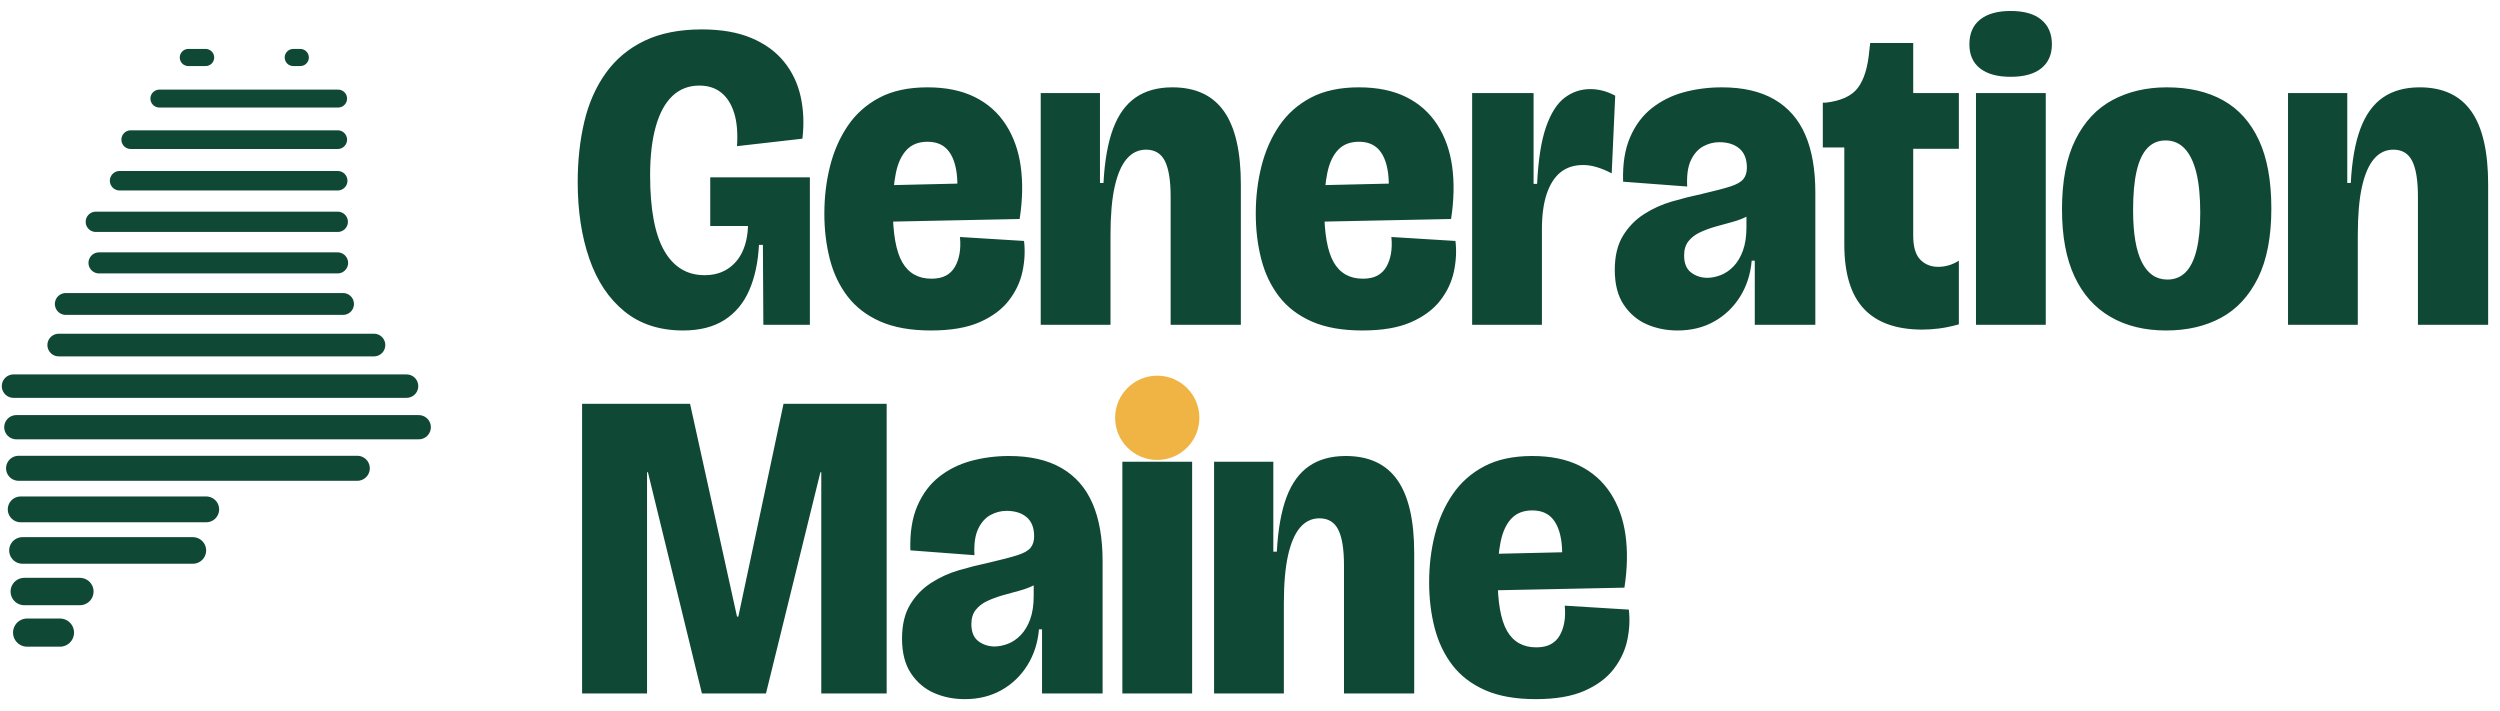
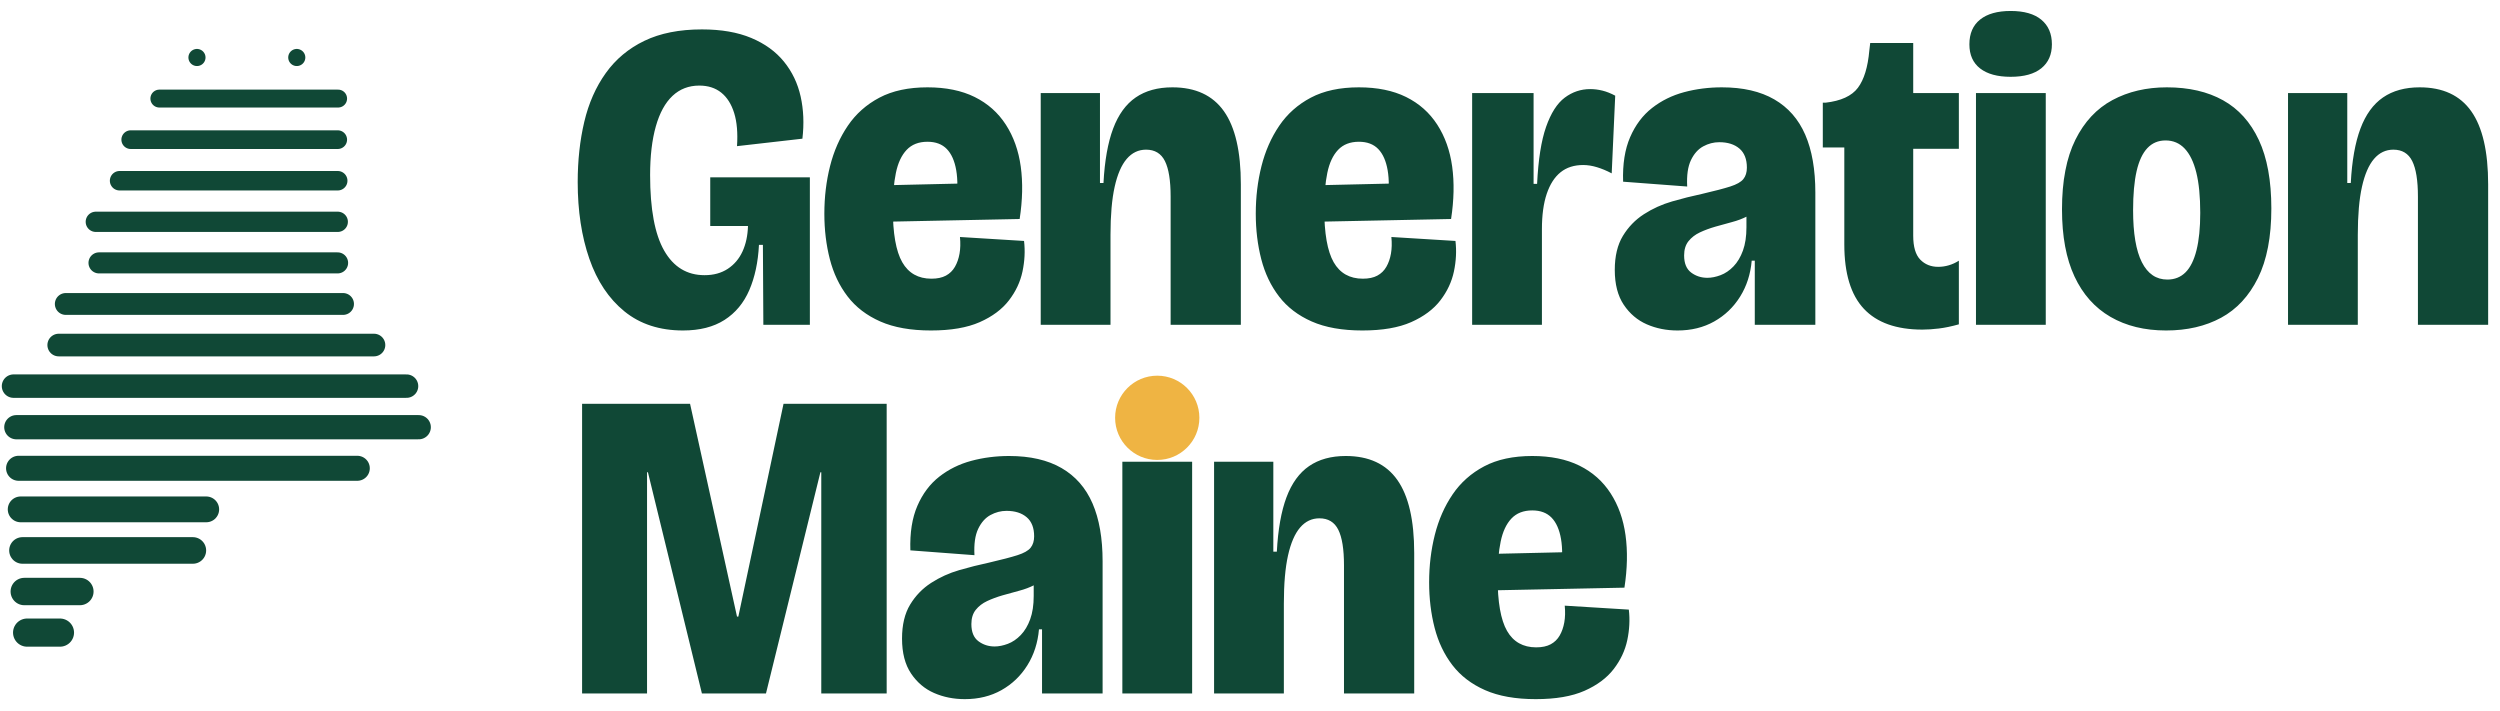
<svg xmlns="http://www.w3.org/2000/svg" viewBox="0 0 569.63 162" width="569.63" height="162" role="img" aria-label="Generation Maine">
-   <path d="M42.91 13.1 L46.85 13.1" stroke="#104836" stroke-width="3.9" stroke-linecap="round" fill="none" />
-   <path d="M66.82 13.1 L68.42 13.1" stroke="#104836" stroke-width="3.9" stroke-linecap="round" fill="none" />
+   <path d="M44.88 13.1 L44.88 13.1" stroke="#104836" stroke-width="3.9" stroke-linecap="round" fill="none" />
+   <path d="M67.62 13.1 L67.62 13.1" stroke="#104836" stroke-width="3.9" stroke-linecap="round" fill="none" />
  <path d="M36.31 22.46 L77.04 22.46" stroke="#104836" stroke-width="4.08" stroke-linecap="round" fill="none" />
  <path d="M29.79 31.82 L76.95 31.82" stroke="#104836" stroke-width="4.26" stroke-linecap="round" fill="none" />
  <path d="M27.25 41.18 L76.95 41.18" stroke="#104836" stroke-width="4.44" stroke-linecap="round" fill="none" />
  <path d="M21.83 50.54 L76.96 50.54" stroke="#104836" stroke-width="4.62" stroke-linecap="round" fill="none" />
  <path d="M22.56 59.9 L76.92 59.9" stroke="#104836" stroke-width="4.8" stroke-linecap="round" fill="none" />
  <path d="M14.99 69.26 L78.16 69.26" stroke="#104836" stroke-width="4.98" stroke-linecap="round" fill="none" />
  <path d="M13.38 78.62 L85.21 78.62" stroke="#104836" stroke-width="5.16" stroke-linecap="round" fill="none" />
  <path d="M3.08 87.98 L92.63 87.98" stroke="#104836" stroke-width="5.34" stroke-linecap="round" fill="none" />
  <path d="M3.72 97.34 L95.41 97.34" stroke="#104836" stroke-width="5.52" stroke-linecap="round" fill="none" />
  <path d="M4.23 106.7 L81.41 106.7" stroke="#104836" stroke-width="5.7" stroke-linecap="round" fill="none" />
  <path d="M4.71 116.06 L46.99 116.06" stroke="#104836" stroke-width="5.88" stroke-linecap="round" fill="none" />
  <path d="M5.12 125.42 L43.94 125.42" stroke="#104836" stroke-width="6.06" stroke-linecap="round" fill="none" />
  <path d="M5.53 134.78 L18.2 134.78" stroke="#104836" stroke-width="6.24" stroke-linecap="round" fill="none" />
  <path d="M6.18 144.14 L13.66 144.14" stroke="#104836" stroke-width="6.42" stroke-linecap="round" fill="none" />
  <g transform="translate(129.23 0)">
    <path fill="#104836" d="M26.4 75.3Q18.4 75.3 13.05 70.95Q7.7 66.6 5.05 58.95Q2.4 51.3 2.4 41.5Q2.4 34.1 3.9 27.75Q5.4 21.4 8.8 16.65Q12.2 11.9 17.6 9.3Q23 6.7 30.7 6.7Q37.3 6.7 41.95 8.65Q46.6 10.6 49.4 14.05Q52.2 17.5 53.2 22Q54.2 26.5 53.6 31.6L38.7 33.3Q39 28.8 38.05 25.75Q37.1 22.7 35.1 21.1Q33.1 19.5 30.1 19.5Q26.5 19.5 24 21.85Q21.5 24.2 20.2 28.8Q18.9 33.4 18.9 39.9Q18.9 45.7 19.7 50Q20.5 54.3 22.1 57.1Q23.7 59.9 26 61.3Q28.3 62.7 31.3 62.7Q34.4 62.7 36.6 61.25Q38.8 59.8 39.95 57.3Q41.1 54.8 41.2 51.5H32.6V40.4H55.3V52.4V74H44.7L44.6 55.8H43.7Q43.4 61.7 41.5 66.1Q39.6 70.5 35.85 72.9Q32.1 75.3 26.4 75.3ZM82.9 75.3Q76 75.3 71.35 73.25Q66.7 71.2 63.9 67.55Q61.1 63.9 59.85 59.05Q58.6 54.2 58.6 48.7Q58.6 43 59.9 37.85Q61.2 32.7 63.95 28.65Q66.7 24.6 71.15 22.25Q75.6 19.9 82.1 19.9Q88.4 19.9 92.85 22.1Q97.3 24.3 99.95 28.4Q102.6 32.5 103.35 37.95Q104.1 43.4 103.1 49.9L68.8 50.6V42.3L90.5 41.8L88.6 46.9Q89.2 42 88.65 38.8Q88.1 35.6 86.5 33.95Q84.9 32.3 82.1 32.3Q79.1 32.3 77.35 34.15Q75.6 36 74.9 39.4Q74.2 42.8 74.2 47.5Q74.2 56 76.35 59.75Q78.5 63.5 83 63.5Q85 63.5 86.3 62.8Q87.6 62.1 88.35 60.8Q89.1 59.5 89.4 57.8Q89.7 56.1 89.5 54L104.1 54.9Q104.5 58.3 103.75 61.85Q103 65.4 100.65 68.45Q98.3 71.5 94 73.4Q89.7 75.3 82.9 75.3ZM107.9 74V43.3V21.2H121.4V41.7H122.2Q122.6 34.1 124.4 29.3Q126.2 24.5 129.55 22.2Q132.9 19.9 137.9 19.9Q145.8 19.9 149.65 25.35Q153.5 30.8 153.5 42V74H137.5V44.8Q137.5 39.3 136.2 36.7Q134.9 34.1 131.9 34.1Q129.3 34.1 127.5 36.2Q125.7 38.3 124.75 42.55Q123.8 46.8 123.8 53.5V74ZM181.2 75.3Q174.3 75.3 169.65 73.25Q165 71.2 162.2 67.55Q159.4 63.9 158.15 59.05Q156.9 54.2 156.9 48.7Q156.9 43 158.2 37.85Q159.5 32.7 162.25 28.65Q165 24.6 169.45 22.25Q173.9 19.9 180.4 19.9Q186.7 19.9 191.15 22.1Q195.6 24.3 198.25 28.4Q200.9 32.5 201.65 37.95Q202.4 43.4 201.4 49.9L167.1 50.6V42.3L188.8 41.8L186.9 46.9Q187.5 42 186.95 38.8Q186.4 35.6 184.8 33.95Q183.2 32.3 180.4 32.3Q177.4 32.3 175.65 34.15Q173.9 36 173.2 39.4Q172.5 42.8 172.5 47.5Q172.5 56 174.65 59.75Q176.8 63.5 181.3 63.5Q183.3 63.5 184.6 62.8Q185.9 62.1 186.65 60.8Q187.4 59.5 187.7 57.8Q188 56.1 187.8 54L202.4 54.9Q202.8 58.3 202.05 61.85Q201.3 65.4 198.95 68.45Q196.6 71.5 192.3 73.4Q188 75.3 181.2 75.3ZM206.2 74V45V21.2H220.2V41.9H221Q221.4 33.6 223.05 28.9Q224.7 24.2 227.3 22.25Q229.9 20.3 233.1 20.3Q234.5 20.3 235.9 20.65Q237.3 21 238.8 21.8L238 39.5Q236.3 38.6 234.65 38.1Q233 37.6 231.5 37.6Q228.4 37.6 226.35 39.25Q224.3 40.9 223.2 44.15Q222.1 47.4 222.1 52.2V74ZM253 75.3Q249.2 75.3 246 73.9Q242.8 72.5 240.75 69.45Q238.7 66.4 238.7 61.5Q238.7 56.8 240.55 53.75Q242.4 50.7 245.35 48.8Q248.3 46.9 251.75 45.9Q255.2 44.9 258.5 44.2Q262.8 43.2 265 42.5Q267.2 41.8 268 40.8Q268.8 39.8 268.8 38.2Q268.8 35.3 267.1 33.85Q265.4 32.4 262.5 32.4Q260.6 32.4 258.85 33.35Q257.1 34.3 256.05 36.5Q255 38.7 255.2 42.5L240.6 41.4Q240.4 35.4 242.2 31.25Q244 27.1 247.2 24.6Q250.4 22.1 254.5 21Q258.6 19.9 263.1 19.9Q270.3 19.9 275.05 22.65Q279.8 25.4 282.1 30.7Q284.4 36 284.4 43.9V54.3Q284.4 57.6 284.4 60.9Q284.4 64.2 284.4 67.45Q284.4 70.7 284.4 74H270.6Q270.6 70.5 270.6 66.9Q270.6 63.3 270.6 59.4H269.9Q269.5 64 267.25 67.6Q265 71.2 261.35 73.25Q257.7 75.3 253 75.3ZM259.8 63.3Q261.2 63.3 262.8 62.7Q264.4 62.1 265.75 60.7Q267.1 59.3 267.9 57.1Q268.7 54.9 268.7 51.8V47.9L271.2 47.2Q270.4 48.5 268.85 49.3Q267.3 50.1 265.4 50.6Q263.5 51.1 261.6 51.65Q259.7 52.2 258.1 52.95Q256.5 53.7 255.5 54.95Q254.5 56.2 254.5 58.2Q254.5 60.9 256.1 62.1Q257.7 63.3 259.8 63.3ZM308.8 75.1Q299.9 75.1 295.45 70.35Q291 65.6 291 55.7V33.6H286.1V23.4H286.7Q292 22.8 294.1 20Q296.2 17.2 296.7 11.5L296.9 9.8H306.7V21.2H317.1V33.9H306.7V53.7Q306.7 57.5 308.3 59.15Q309.9 60.8 312.4 60.8Q313.6 60.8 314.8 60.45Q316 60.1 317.1 59.4V73.9Q314.6 74.6 312.55 74.85Q310.5 75.1 308.8 75.1ZM321 74V21.2H336.9V74ZM328.9 17.5Q324.4 17.5 321.95 15.6Q319.5 13.7 319.5 10.1Q319.5 6.4 321.95 4.45Q324.4 2.5 328.9 2.5Q333.5 2.5 335.9 4.5Q338.3 6.5 338.3 10.1Q338.3 13.6 335.9 15.55Q333.5 17.5 328.9 17.5ZM364.3 75.3Q357 75.3 351.65 72.2Q346.3 69.1 343.45 63Q340.6 56.9 340.6 47.7Q340.6 38 343.65 31.85Q346.7 25.7 352.1 22.8Q357.5 19.9 364.5 19.9Q372 19.9 377.3 22.85Q382.6 25.8 385.45 31.9Q388.3 38 388.3 47.5Q388.3 57.2 385.25 63.35Q382.2 69.5 376.85 72.4Q371.5 75.3 364.3 75.3ZM364.6 63.7Q367.1 63.7 368.75 62.05Q370.4 60.4 371.25 57Q372.1 53.6 372.1 48.5Q372.1 42.9 371.2 39.3Q370.3 35.7 368.55 33.85Q366.8 32 364.2 32Q361.7 32 360.05 33.75Q358.4 35.5 357.6 39Q356.8 42.5 356.8 47.9Q356.8 55.8 358.8 59.75Q360.8 63.7 364.6 63.7ZM392.1 74V43.3V21.2H405.6V41.7H406.4Q406.8 34.1 408.6 29.3Q410.4 24.5 413.75 22.2Q417.1 19.9 422.1 19.9Q430 19.9 433.85 25.35Q437.7 30.8 437.7 42V74H421.7V44.8Q421.7 39.3 420.4 36.7Q419.1 34.1 416.1 34.1Q413.5 34.1 411.7 36.2Q409.9 38.3 408.95 42.55Q408 46.8 408 53.5V74Z" />
    <path fill="#104836" d="M3.4 158V92H28L38.7 140.5H39L49.3 92H72.8V158H57.9V107.6H57.7L45.3 158H30.7L18.4 107.6H18.2V158ZM90.6 159.3Q86.8 159.3 83.6 157.9Q80.4 156.5 78.35 153.45Q76.3 150.4 76.3 145.5Q76.3 140.8 78.15 137.75Q80 134.7 82.95 132.8Q85.9 130.9 89.35 129.9Q92.8 128.9 96.1 128.2Q100.4 127.2 102.6 126.5Q104.8 125.8 105.6 124.8Q106.4 123.8 106.4 122.2Q106.4 119.3 104.7 117.85Q103 116.4 100.1 116.4Q98.2 116.4 96.45 117.35Q94.7 118.3 93.65 120.5Q92.6 122.7 92.8 126.5L78.2 125.4Q78 119.4 79.8 115.25Q81.6 111.1 84.8 108.6Q88 106.1 92.1 105Q96.2 103.9 100.7 103.9Q107.9 103.9 112.65 106.65Q117.4 109.4 119.7 114.7Q122 120 122 127.9V138.3Q122 141.6 122 144.9Q122 148.2 122 151.45Q122 154.7 122 158H108.2Q108.2 154.5 108.2 150.9Q108.2 147.3 108.2 143.4H107.5Q107.1 148 104.85 151.6Q102.6 155.2 98.95 157.25Q95.3 159.3 90.6 159.3ZM97.4 147.3Q98.8 147.3 100.4 146.7Q102 146.1 103.35 144.7Q104.7 143.3 105.5 141.1Q106.3 138.9 106.3 135.8V131.9L108.8 131.2Q108 132.5 106.45 133.3Q104.9 134.1 103 134.6Q101.1 135.1 99.2 135.65Q97.3 136.2 95.7 136.95Q94.1 137.7 93.1 138.95Q92.1 140.2 92.1 142.2Q92.1 144.9 93.7 146.1Q95.3 147.3 97.4 147.3ZM126.5 158V105.2H142.4V158ZM147.4 158V127.3V105.2H160.9V125.7H161.7Q162.1 118.1 163.9 113.3Q165.7 108.5 169.05 106.2Q172.4 103.9 177.4 103.9Q185.3 103.9 189.15 109.35Q193 114.8 193 126V158H177V128.8Q177 123.3 175.7 120.7Q174.4 118.1 171.4 118.1Q168.8 118.1 167 120.2Q165.2 122.3 164.25 126.55Q163.3 130.8 163.3 137.5V158ZM220.7 159.3Q213.8 159.3 209.15 157.25Q204.5 155.2 201.7 151.55Q198.9 147.9 197.65 143.05Q196.4 138.2 196.4 132.7Q196.4 127 197.7 121.85Q199 116.7 201.75 112.65Q204.5 108.6 208.95 106.25Q213.4 103.9 219.9 103.9Q226.2 103.9 230.65 106.1Q235.1 108.3 237.75 112.4Q240.4 116.5 241.15 121.95Q241.9 127.4 240.9 133.9L206.6 134.6V126.3L228.3 125.8L226.4 130.9Q227 126 226.45 122.8Q225.9 119.6 224.3 117.95Q222.7 116.3 219.9 116.3Q216.9 116.3 215.15 118.15Q213.4 120 212.7 123.4Q212 126.8 212 131.5Q212 140 214.15 143.75Q216.3 147.5 220.8 147.5Q222.8 147.5 224.1 146.8Q225.4 146.1 226.15 144.8Q226.9 143.5 227.2 141.8Q227.5 140.1 227.3 138L241.9 138.9Q242.3 142.3 241.55 145.85Q240.8 149.4 238.45 152.45Q236.1 155.5 231.8 157.4Q227.5 159.3 220.7 159.3Z" />
    <circle cx="134.45" cy="95.2" r="9.6" fill="#EFB443" />
  </g>
</svg>
